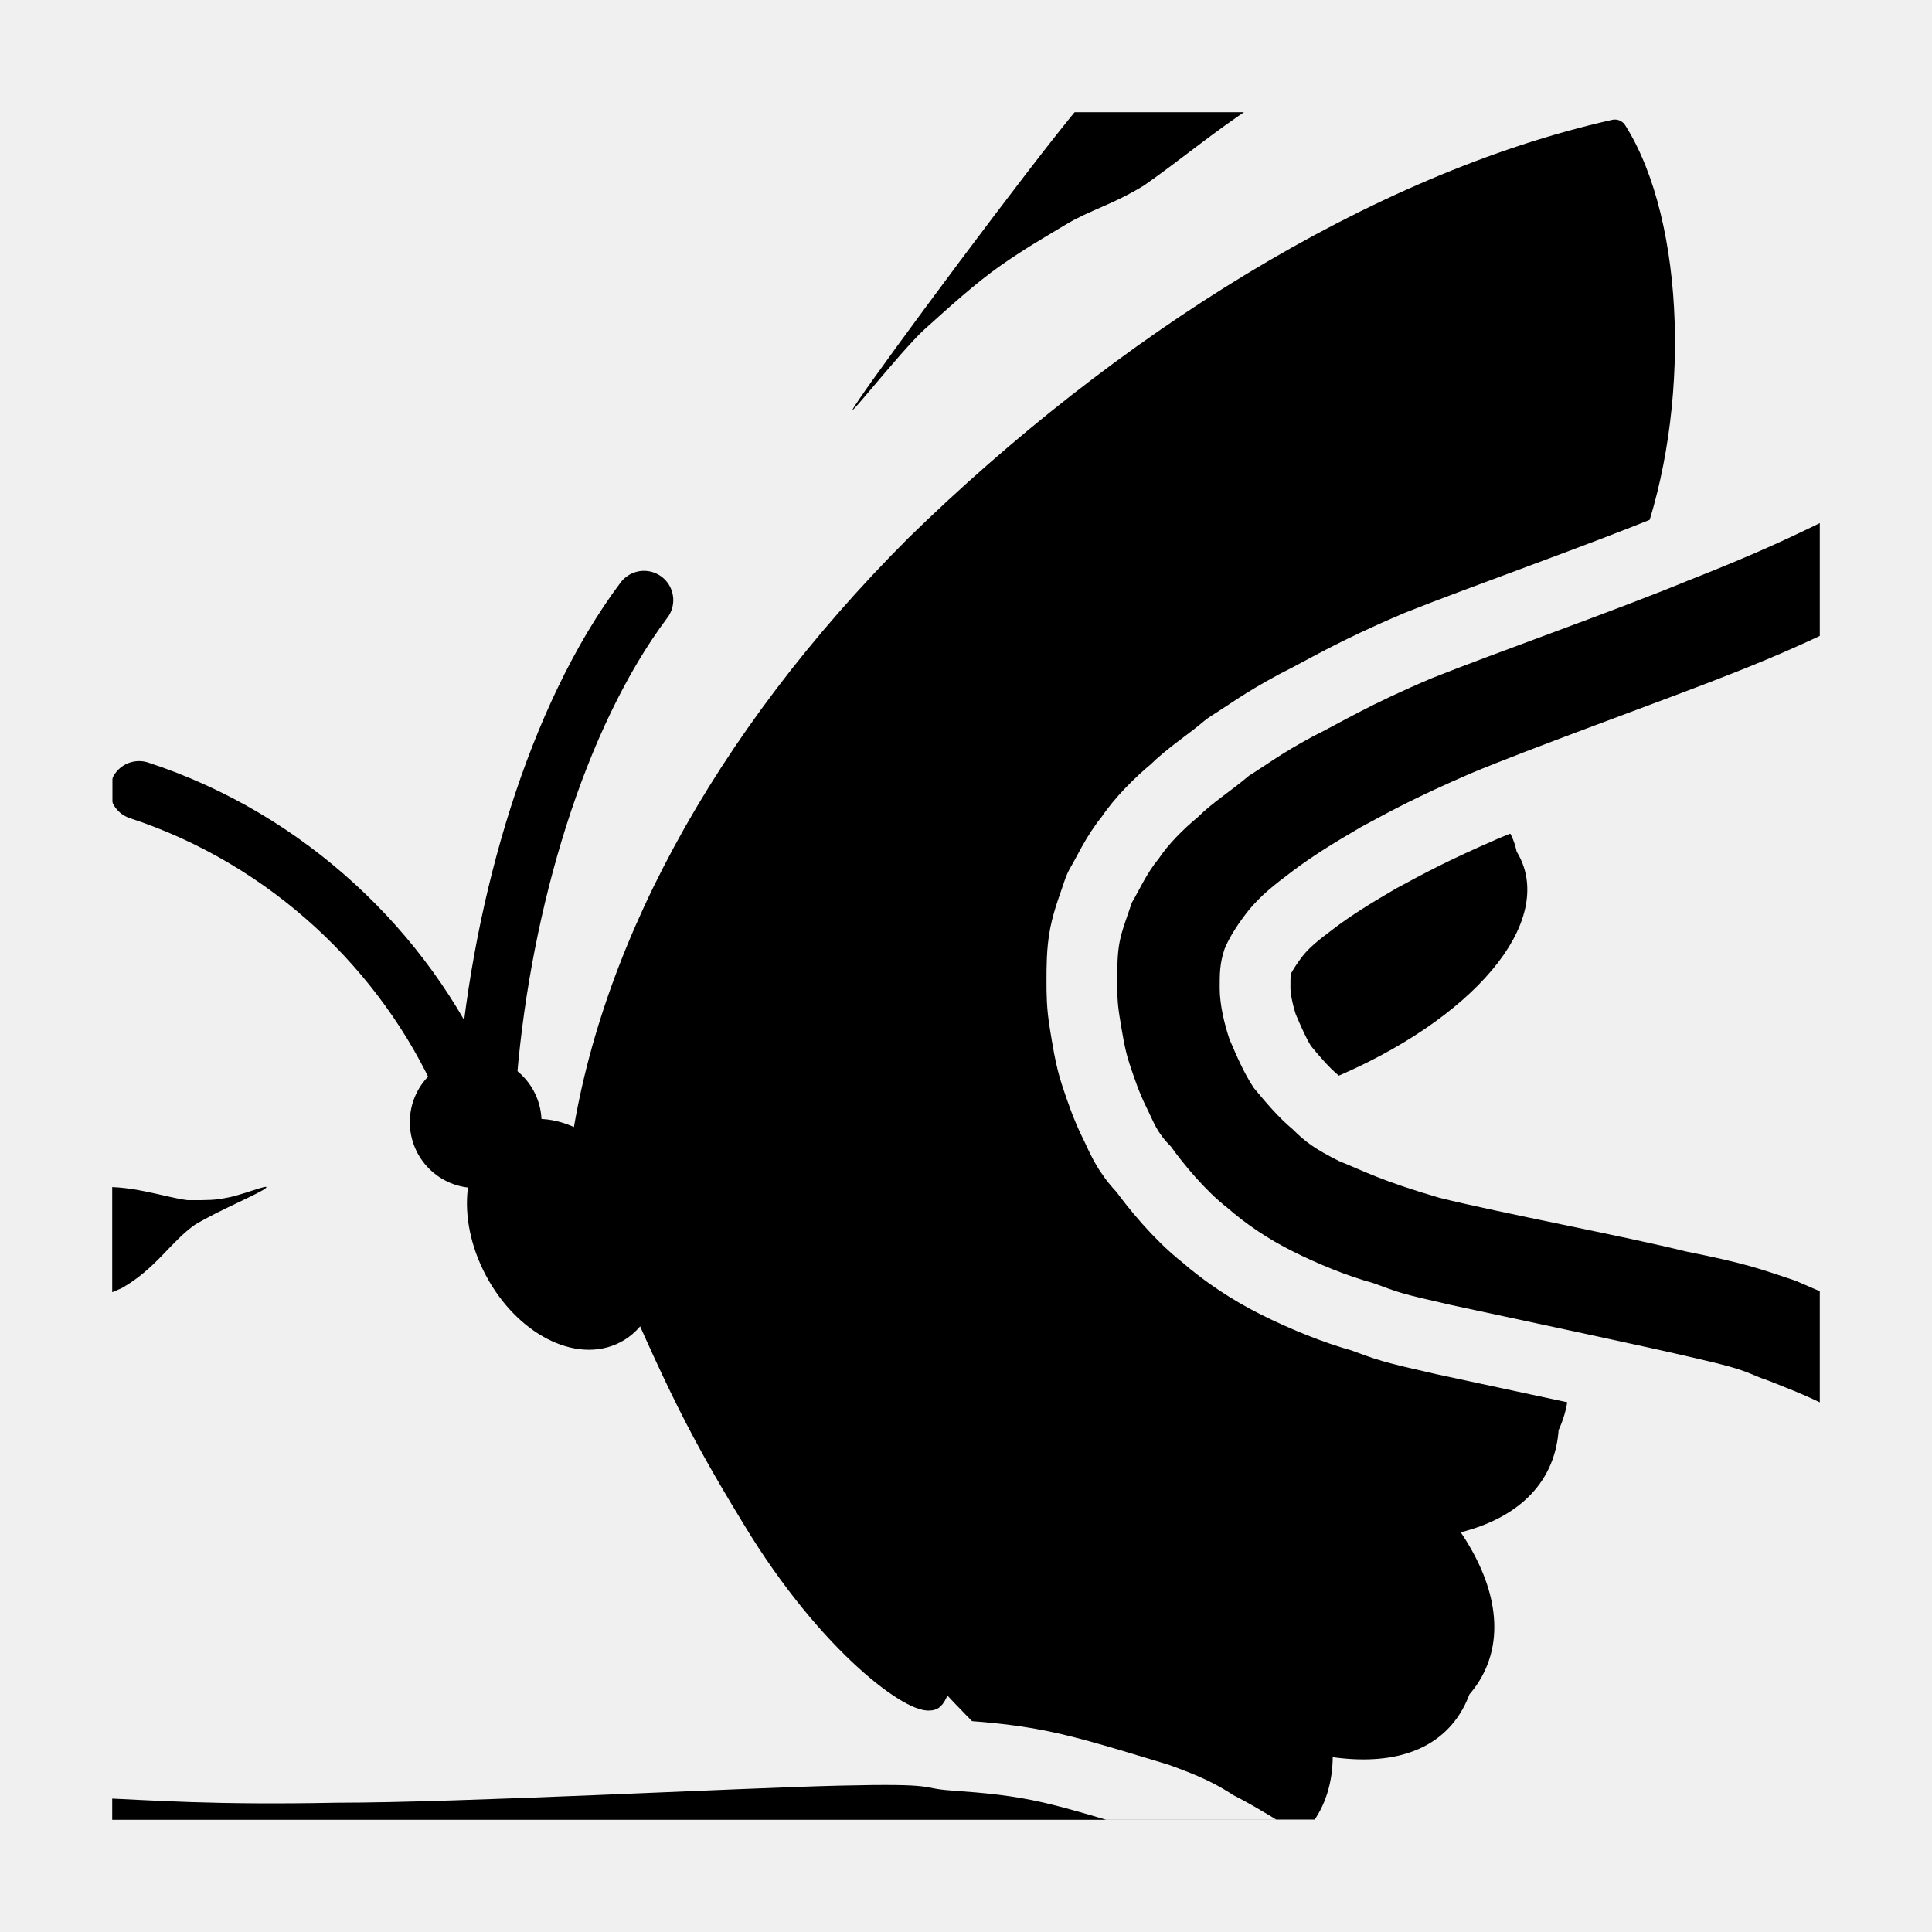
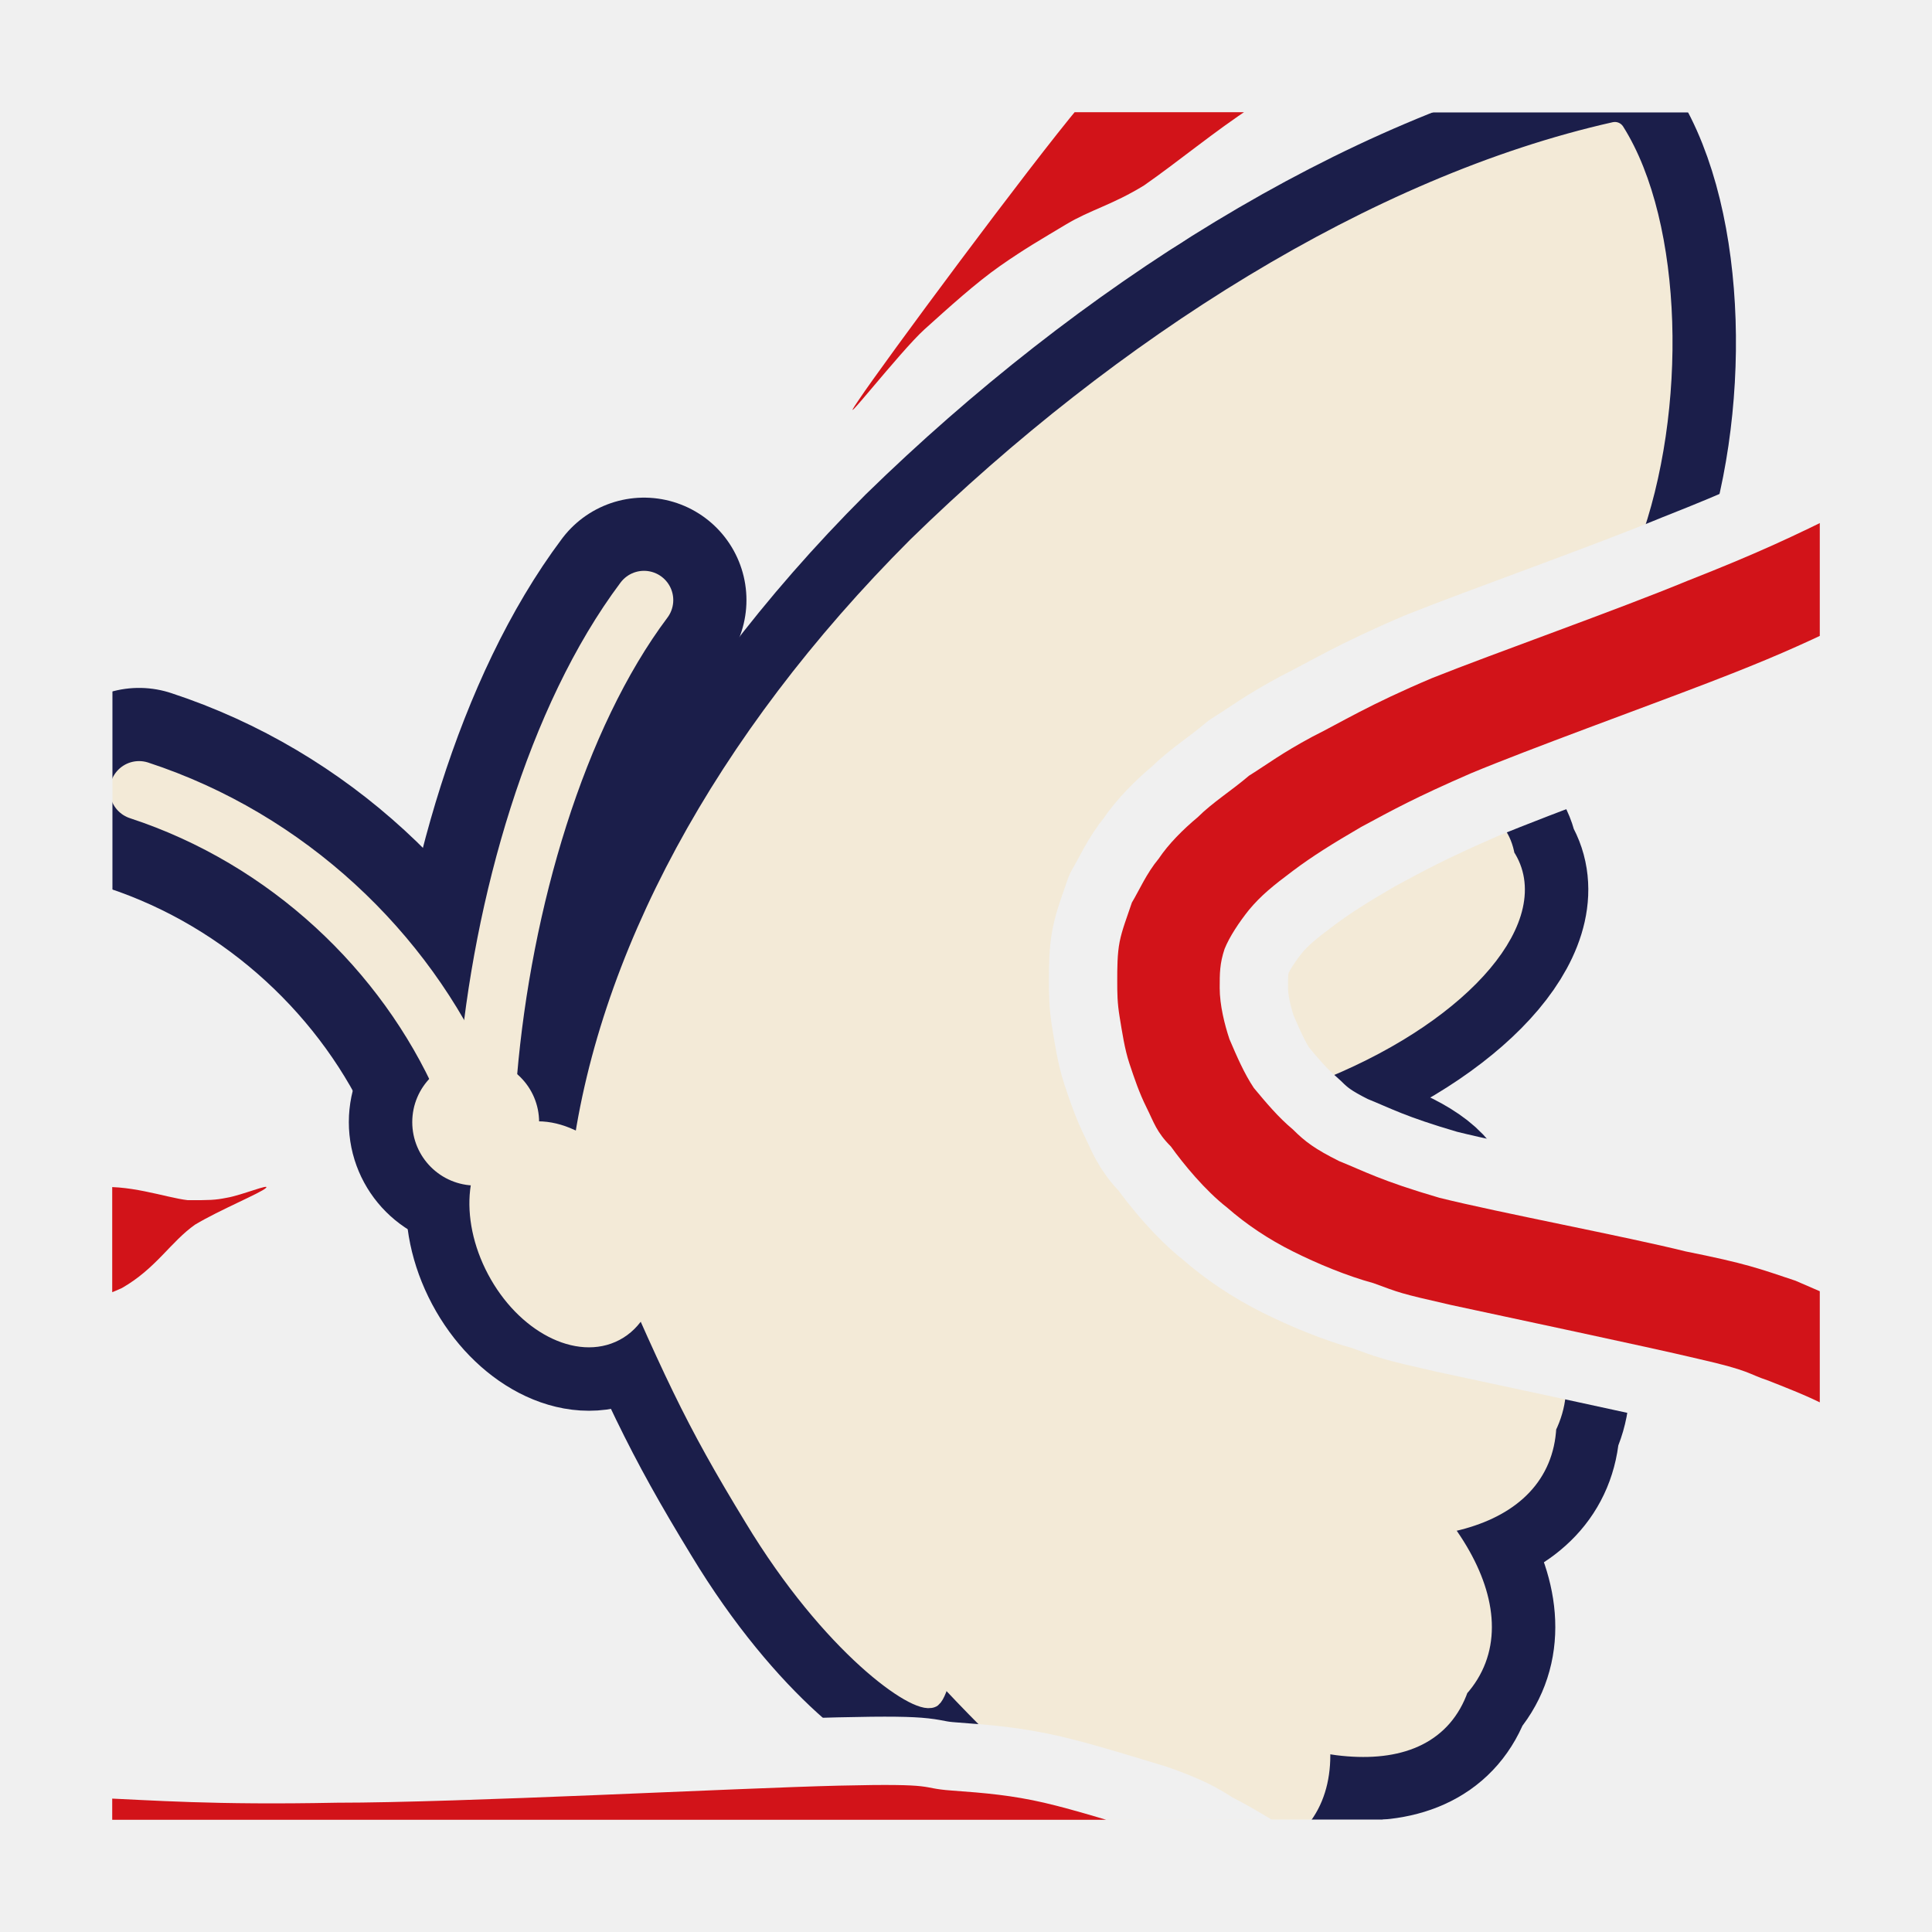
<svg xmlns="http://www.w3.org/2000/svg" viewBox="406 122 792 792" width="32" height="32">
-   <style>.f{fill:#000000;stroke:#000000}.s{stroke:#000000}.r{fill:#000000}@media (prefers-color-scheme:dark){.f{fill:#FFFFFF;stroke:#FFFFFF}.s{stroke:#FFFFFF}.r{fill:#FFFFFF}}</style>
  <defs>
    <mask id="c" maskUnits="userSpaceOnUse" x="452" y="168" width="700" height="700">
-       <rect x="452" y="168" width="700" height="700" fill="#FFFFFF" />
-       <path d="M1230 0C1222 0 1215 0 1207 1C1199 1 1190 3 1181 5C1172 6 1162 9 1152 12C1141 15 1140 15 1116 24C1092 34 1033 58 1007 68C982 80 977 83 963 90C949 98 936 105 924 113C911 121 898 129 886 138C873 146 870 140 849 165C828 190 768 271 758 286C747 302 775 266 785 257C795 248 806 238 816 231C826 224 833 220 843 214C853 208 862 206 875 198C888 189 905 175 919 166C934 156 948 147 962 139C977 130 992 123 1007 115C1022 108 1034 102 1054 94C1073 86 1104 74 1123 66C1143 59 1158 54 1171 50C1184 46 1191 45 1200 44C1209 42 1216 42 1224 42C1232 42 1240 43 1248 45C1256 47 1263 49 1271 52C1278 56 1287 61 1295 66C1302 72 1310 78 1316 84C1322 91 1328 99 1332 106C1337 113 1339 120 1341 126C1343 132 1343 136 1343 142C1344 148 1343 156 1342 162C1341 168 1340 172 1338 178C1336 184 1333 191 1330 197C1327 204 1324 210 1319 216C1315 222 1312 227 1304 236C1296 245 1282 259 1269 269C1256 280 1243 288 1225 299C1207 309 1184 321 1163 331C1141 342 1126 349 1098 360C1069 372 1018 390 993 400C967 411 956 418 944 424C931 431 926 435 918 440C911 446 903 451 897 457C891 462 885 468 881 474C876 480 873 487 870 492C868 498 866 503 865 508C864 513 864 519 864 524C864 529 864 533 865 539C866 545 867 552 869 558C871 564 873 570 876 576C879 582 880 586 886 592C891 599 900 610 909 617C917 624 926 630 936 635C946 640 958 645 969 648C980 652 979 652 1001 657C1024 662 1081 674 1102 679C1124 684 1122 685 1131 688C1141 692 1149 695 1158 700C1167 705 1178 711 1186 717C1194 724 1203 731 1209 739C1215 746 1220 754 1224 760C1227 768 1228 775 1230 781C1231 786 1230 788 1230 793C1230 798 1230 801 1227 809C1225 817 1220 831 1214 841C1209 851 1202 861 1194 870C1186 879 1175 888 1168 894C1160 900 1156 902 1149 906C1143 910 1139 914 1127 919C1114 924 1095 932 1077 937C1059 942 1046 945 1020 950C995 954 940 955 926 964C911 973 917 1001 932 1005C948 1010 996 996 1020 992C1043 988 1056 986 1072 981C1089 977 1106 972 1121 966C1135 961 1147 956 1160 949C1172 942 1185 934 1196 925C1207 917 1217 908 1225 898C1234 888 1242 877 1249 866C1256 854 1262 838 1266 828C1269 819 1269 816 1270 810C1271 804 1272 797 1272 791C1272 784 1271 777 1271 771C1270 765 1269 762 1267 756C1265 751 1262 744 1260 738C1257 733 1253 727 1250 722C1246 717 1242 713 1238 708C1233 703 1230 699 1222 692C1213 685 1199 674 1185 667C1172 660 1156 653 1142 647C1127 642 1122 640 1097 635C1073 629 1020 619 996 613C972 606 965 602 955 598C945 593 941 590 936 585C930 580 925 574 920 568C916 562 913 555 910 548C908 542 906 534 906 527C906 521 906 517 908 511C910 506 914 500 918 495C923 489 928 485 936 479C944 473 952 468 964 461C977 454 986 449 1009 439C1033 429 1080 412 1106 402C1132 392 1143 387 1162 378C1181 369 1203 358 1221 349C1238 340 1255 330 1268 322C1280 314 1286 309 1295 302C1304 295 1313 287 1321 280C1329 272 1335 265 1342 257C1348 249 1354 239 1359 232C1364 224 1366 219 1370 212C1373 205 1375 200 1378 191C1380 181 1384 166 1385 154C1386 143 1384 130 1383 121C1382 112 1380 108 1377 102C1375 96 1372 90 1369 85C1366 79 1363 75 1358 69C1354 64 1349 58 1343 52C1338 47 1332 42 1326 37C1320 33 1317 30 1308 25C1298 20 1280 11 1271 8C1261 4 1259 4 1253 3C1246 2 1237 1 1230 0Z" fill="#000000" stroke="#000000" stroke-width="58" stroke-linejoin="round" />
-       <path d="M261 735C258 744 257 751 257 760C256 768 257 776 258 784C260 792 262 800 265 808C268 815 271 822 275 829C280 836 285 842 290 848C296 854 302 860 308 864C315 869 321 873 329 876C336 880 346 884 354 886C363 889 370 891 380 893C389 895 391 896 409 898C427 899 461 902 487 903C513 904 524 904 565 903C606 902 695 897 734 896C773 896 782 897 800 899C818 900 831 903 844 906C857 910 869 916 877 920C885 923 887 925 892 929C896 932 900 936 904 940C908 944 911 948 915 953C918 957 916 968 923 968C931 967 958 957 961 949C964 940 946 925 941 918C935 910 932 908 928 904C923 900 918 896 913 892C908 889 903 886 897 883C891 879 887 877 876 873C866 870 847 864 834 861C821 858 810 857 796 856C782 855 792 853 750 854C708 855 595 861 544 861C493 862 469 860 445 859C422 858 415 856 403 854C390 852 380 850 370 847C360 844 352 841 344 837C337 833 330 828 325 824C320 820 318 817 315 812C312 808 309 803 306 798C304 794 303 791 302 786C301 782 299 776 299 771C298 766 298 763 299 758C299 754 301 748 302 744C303 740 305 737 307 733C310 729 312 725 317 720C321 715 328 709 335 704C342 698 348 694 359 688C370 682 384 675 400 668C416 662 441 657 456 650C470 642 476 631 486 624C496 618 513 611 515 609C517 607 505 612 499 613C494 614 492 614 483 614C474 613 458 607 444 609C429 611 411 619 396 625C381 630 366 637 354 643C341 650 330 656 320 663C310 670 300 678 292 685C284 693 279 699 274 707C268 716 264 726 261 735Z" fill="#000000" stroke="#000000" stroke-width="58" stroke-linejoin="round" />
+       <rect x="452" y="168" width="700" height="700" fill="#fff" />
+       <path d="M1230 0C1222 0 1215 0 1207 1C1199 1 1190 3 1181 5C1172 6 1162 9 1152 12C1141 15 1140 15 1116 24C1092 34 1033 58 1007 68C982 80 977 83 963 90C949 98 936 105 924 113C911 121 898 129 886 138C873 146 870 140 849 165C828 190 768 271 758 286C747 302 775 266 785 257C795 248 806 238 816 231C826 224 833 220 843 214C853 208 862 206 875 198C888 189 905 175 919 166C934 156 948 147 962 139C977 130 992 123 1007 115C1022 108 1034 102 1054 94C1073 86 1104 74 1123 66C1143 59 1158 54 1171 50C1184 46 1191 45 1200 44C1209 42 1216 42 1224 42C1232 42 1240 43 1248 45C1256 47 1263 49 1271 52C1278 56 1287 61 1295 66C1302 72 1310 78 1316 84C1322 91 1328 99 1332 106C1337 113 1339 120 1341 126C1343 132 1343 136 1343 142C1344 148 1343 156 1342 162C1341 168 1340 172 1338 178C1336 184 1333 191 1330 197C1327 204 1324 210 1319 216C1315 222 1312 227 1304 236C1296 245 1282 259 1269 269C1256 280 1243 288 1225 299C1207 309 1184 321 1163 331C1141 342 1126 349 1098 360C1069 372 1018 390 993 400C967 411 956 418 944 424C931 431 926 435 918 440C911 446 903 451 897 457C891 462 885 468 881 474C876 480 873 487 870 492C868 498 866 503 865 508C864 513 864 519 864 524C864 529 864 533 865 539C866 545 867 552 869 558C871 564 873 570 876 576C879 582 880 586 886 592C891 599 900 610 909 617C917 624 926 630 936 635C946 640 958 645 969 648C980 652 979 652 1001 657C1024 662 1081 674 1102 679C1124 684 1122 685 1131 688C1141 692 1149 695 1158 700C1167 705 1178 711 1186 717C1194 724 1203 731 1209 739C1215 746 1220 754 1224 760C1227 768 1228 775 1230 781C1231 786 1230 788 1230 793C1230 798 1230 801 1227 809C1225 817 1220 831 1214 841C1209 851 1202 861 1194 870C1186 879 1175 888 1168 894C1160 900 1156 902 1149 906C1143 910 1139 914 1127 919C1114 924 1095 932 1077 937C1059 942 1046 945 1020 950C995 954 940 955 926 964C911 973 917 1001 932 1005C948 1010 996 996 1020 992C1043 988 1056 986 1072 981C1089 977 1106 972 1121 966C1135 961 1147 956 1160 949C1172 942 1185 934 1196 925C1207 917 1217 908 1225 898C1234 888 1242 877 1249 866C1256 854 1262 838 1266 828C1269 819 1269 816 1270 810C1271 804 1272 797 1272 791C1272 784 1271 777 1271 771C1270 765 1269 762 1267 756C1265 751 1262 744 1260 738C1257 733 1253 727 1250 722C1246 717 1242 713 1238 708C1233 703 1230 699 1222 692C1213 685 1199 674 1185 667C1172 660 1156 653 1142 647C1127 642 1122 640 1097 635C1073 629 1020 619 996 613C972 606 965 602 955 598C945 593 941 590 936 585C930 580 925 574 920 568C916 562 913 555 910 548C908 542 906 534 906 527C906 521 906 517 908 511C910 506 914 500 918 495C923 489 928 485 936 479C944 473 952 468 964 461C977 454 986 449 1009 439C1033 429 1080 412 1106 402C1132 392 1143 387 1162 378C1181 369 1203 358 1221 349C1238 340 1255 330 1268 322C1280 314 1286 309 1295 302C1304 295 1313 287 1321 280C1329 272 1335 265 1342 257C1348 249 1354 239 1359 232C1364 224 1366 219 1370 212C1373 205 1375 200 1378 191C1380 181 1384 166 1385 154C1386 143 1384 130 1383 121C1382 112 1380 108 1377 102C1375 96 1372 90 1369 85C1366 79 1363 75 1358 69C1354 64 1349 58 1343 52C1338 47 1332 42 1326 37C1320 33 1317 30 1308 25C1298 20 1280 11 1271 8C1261 4 1259 4 1253 3C1246 2 1237 1 1230 0Z" fill="#000" stroke="#000" stroke-width="56" stroke-linejoin="round" />
+       <path d="M261 735C258 744 257 751 257 760C256 768 257 776 258 784C260 792 262 800 265 808C268 815 271 822 275 829C280 836 285 842 290 848C296 854 302 860 308 864C315 869 321 873 329 876C336 880 346 884 354 886C363 889 370 891 380 893C389 895 391 896 409 898C427 899 461 902 487 903C513 904 524 904 565 903C606 902 695 897 734 896C773 896 782 897 800 899C818 900 831 903 844 906C857 910 869 916 877 920C885 923 887 925 892 929C896 932 900 936 904 940C908 944 911 948 915 953C918 957 916 968 923 968C931 967 958 957 961 949C964 940 946 925 941 918C935 910 932 908 928 904C923 900 918 896 913 892C908 889 903 886 897 883C891 879 887 877 876 873C866 870 847 864 834 861C821 858 810 857 796 856C782 855 792 853 750 854C708 855 595 861 544 861C493 862 469 860 445 859C422 858 415 856 403 854C390 852 380 850 370 847C360 844 352 841 344 837C337 833 330 828 325 824C320 820 318 817 315 812C312 808 309 803 306 798C304 794 303 791 302 786C301 782 299 776 299 771C298 766 298 763 299 758C299 754 301 748 302 744C303 740 305 737 307 733C310 729 312 725 317 720C321 715 328 709 335 704C342 698 348 694 359 688C370 682 384 675 400 668C416 662 441 657 456 650C470 642 476 631 486 624C496 618 513 611 515 609C517 607 505 612 499 613C494 614 492 614 483 614C474 613 458 607 444 609C429 611 411 619 396 625C381 630 366 637 354 643C341 650 330 656 320 663C310 670 300 678 292 685C284 693 279 699 274 707C268 716 264 726 261 735Z" fill="#000" stroke="#000" stroke-width="56" stroke-linejoin="round" />
    </mask>
    <clipPath id="k">
      <rect x="452" y="168" width="700" height="700" />
    </clipPath>
  </defs>
  <g clip-path="url(#k)">
    <g mask="url(#c)">
-       <path d="M596 566C572 512 524 466 463 446" class="s" fill="none" stroke-width="24" stroke-linecap="round" />
-       <path d="M606 562C612 492 634 416 670 368" class="s" fill="none" stroke-width="24" stroke-linecap="round" />
-       <g class="f" stroke-width="10" stroke-linejoin="round">
+       <g fill="none" stroke="#1B1E4A" stroke-linecap="round" stroke-width="84">
+         <path d="M596 566C572 512 524 466 463 446" />
+         <path d="M606 562C612 492 634 416 670 368" />
+       </g>
+       <g fill="#1B1E4A" stroke="#1B1E4A" stroke-width="60" stroke-linejoin="round">
+         <path d="M667 610C727 658 748 668 773 709C805 762 793 814 788 818C782 821 747 797 715 744C690 703 682 685 653 618Z" />
+         <path d="M666 608C773 660 842 696 896 749C947 797 962 853 932 874C912 904 866 881 816 832C762 779 717 717 654 620Z" />
+         <path d="M664 607C786 635 873 660 942 701C1001 736 1030 785 1004 814C991 851 938 843 878 808C810 767 743 708 656 621Z" />
+         <path d="M662 606C784 600 881 603 957 621C1018 637 1057 672 1040 707C1038 746 988 757 927 742C851 723 764 682 658 622Z" />
+         <path d="M660 606C761 588 828 582 896 583C958 584 1000 603 996 618C1000 633 957 652 895 651C828 650 760 642 660 622Z" />
+         <path d="M657 607C758 545 842 503 915 474C973 451 1018 444 1023 473C1039 497 1007 536 949 560C876 588 783 607 663 621Z" />
+         <path d="M644 600C654 516 702 426 782 346C866 264 970 198 1068 176C1092 214 1094 290 1074 344C1056 390 1030 414 1004 424C930 456 790 524 666 618Z" />
+         <ellipse cx="637" cy="628" rx="31" ry="45" transform="rotate(-28 637 628)" />
+         <circle cx="601" cy="582" r="22" />
+       </g>
+       <g fill="none" stroke="#F3EAD7" stroke-linecap="round" stroke-width="24">
+         <path d="M596 566C572 512 524 466 463 446" />
+         <path d="M606 562C612 492 634 416 670 368" />
+       </g>
+       <g fill="#F3EAD7" stroke="#F3EAD7" stroke-width="8" stroke-linejoin="round">
        <path d="M667 610C727 658 748 668 773 709C805 762 793 814 788 818C782 821 747 797 715 744C690 703 682 685 653 618Z" />
        <path d="M666 608C773 660 842 696 896 749C947 797 962 853 932 874C912 904 866 881 816 832C762 779 717 717 654 620Z" />
        <path d="M664 607C786 635 873 660 942 701C1001 736 1030 785 1004 814C991 851 938 843 878 808C810 767 743 708 656 621Z" />
        <path d="M662 606C784 600 881 603 957 621C1018 637 1057 672 1040 707C1038 746 988 757 927 742C851 723 764 682 658 622Z" />
        <path d="M660 606C761 588 828 582 896 583C958 584 1000 603 996 618C1000 633 957 652 895 651C828 650 760 642 660 622Z" />
        <path d="M657 607C758 545 842 503 915 474C973 451 1018 444 1023 473C1039 497 1007 536 949 560C876 588 783 607 663 621Z" />
        <path d="M644 600C654 516 702 426 782 346C866 264 970 198 1068 176C1092 214 1094 290 1074 344C1056 390 1030 414 1004 424C930 456 790 524 666 618Z" />
        <ellipse cx="637" cy="628" rx="31" ry="45" transform="rotate(-28 637 628)" />
        <circle cx="601" cy="582" r="22" />
      </g>
    </g>
-     <g class="r">
+     <g fill="#D21319">
      <path d="M1230 0C1222 0 1215 0 1207 1C1199 1 1190 3 1181 5C1172 6 1162 9 1152 12C1141 15 1140 15 1116 24C1092 34 1033 58 1007 68C982 80 977 83 963 90C949 98 936 105 924 113C911 121 898 129 886 138C873 146 870 140 849 165C828 190 768 271 758 286C747 302 775 266 785 257C795 248 806 238 816 231C826 224 833 220 843 214C853 208 862 206 875 198C888 189 905 175 919 166C934 156 948 147 962 139C977 130 992 123 1007 115C1022 108 1034 102 1054 94C1073 86 1104 74 1123 66C1143 59 1158 54 1171 50C1184 46 1191 45 1200 44C1209 42 1216 42 1224 42C1232 42 1240 43 1248 45C1256 47 1263 49 1271 52C1278 56 1287 61 1295 66C1302 72 1310 78 1316 84C1322 91 1328 99 1332 106C1337 113 1339 120 1341 126C1343 132 1343 136 1343 142C1344 148 1343 156 1342 162C1341 168 1340 172 1338 178C1336 184 1333 191 1330 197C1327 204 1324 210 1319 216C1315 222 1312 227 1304 236C1296 245 1282 259 1269 269C1256 280 1243 288 1225 299C1207 309 1184 321 1163 331C1141 342 1126 349 1098 360C1069 372 1018 390 993 400C967 411 956 418 944 424C931 431 926 435 918 440C911 446 903 451 897 457C891 462 885 468 881 474C876 480 873 487 870 492C868 498 866 503 865 508C864 513 864 519 864 524C864 529 864 533 865 539C866 545 867 552 869 558C871 564 873 570 876 576C879 582 880 586 886 592C891 599 900 610 909 617C917 624 926 630 936 635C946 640 958 645 969 648C980 652 979 652 1001 657C1024 662 1081 674 1102 679C1124 684 1122 685 1131 688C1141 692 1149 695 1158 700C1167 705 1178 711 1186 717C1194 724 1203 731 1209 739C1215 746 1220 754 1224 760C1227 768 1228 775 1230 781C1231 786 1230 788 1230 793C1230 798 1230 801 1227 809C1225 817 1220 831 1214 841C1209 851 1202 861 1194 870C1186 879 1175 888 1168 894C1160 900 1156 902 1149 906C1143 910 1139 914 1127 919C1114 924 1095 932 1077 937C1059 942 1046 945 1020 950C995 954 940 955 926 964C911 973 917 1001 932 1005C948 1010 996 996 1020 992C1043 988 1056 986 1072 981C1089 977 1106 972 1121 966C1135 961 1147 956 1160 949C1172 942 1185 934 1196 925C1207 917 1217 908 1225 898C1234 888 1242 877 1249 866C1256 854 1262 838 1266 828C1269 819 1269 816 1270 810C1271 804 1272 797 1272 791C1272 784 1271 777 1271 771C1270 765 1269 762 1267 756C1265 751 1262 744 1260 738C1257 733 1253 727 1250 722C1246 717 1242 713 1238 708C1233 703 1230 699 1222 692C1213 685 1199 674 1185 667C1172 660 1156 653 1142 647C1127 642 1122 640 1097 635C1073 629 1020 619 996 613C972 606 965 602 955 598C945 593 941 590 936 585C930 580 925 574 920 568C916 562 913 555 910 548C908 542 906 534 906 527C906 521 906 517 908 511C910 506 914 500 918 495C923 489 928 485 936 479C944 473 952 468 964 461C977 454 986 449 1009 439C1033 429 1080 412 1106 402C1132 392 1143 387 1162 378C1181 369 1203 358 1221 349C1238 340 1255 330 1268 322C1280 314 1286 309 1295 302C1304 295 1313 287 1321 280C1329 272 1335 265 1342 257C1348 249 1354 239 1359 232C1364 224 1366 219 1370 212C1373 205 1375 200 1378 191C1380 181 1384 166 1385 154C1386 143 1384 130 1383 121C1382 112 1380 108 1377 102C1375 96 1372 90 1369 85C1366 79 1363 75 1358 69C1354 64 1349 58 1343 52C1338 47 1332 42 1326 37C1320 33 1317 30 1308 25C1298 20 1280 11 1271 8C1261 4 1259 4 1253 3C1246 2 1237 1 1230 0Z" />
      <path d="M261 735C258 744 257 751 257 760C256 768 257 776 258 784C260 792 262 800 265 808C268 815 271 822 275 829C280 836 285 842 290 848C296 854 302 860 308 864C315 869 321 873 329 876C336 880 346 884 354 886C363 889 370 891 380 893C389 895 391 896 409 898C427 899 461 902 487 903C513 904 524 904 565 903C606 902 695 897 734 896C773 896 782 897 800 899C818 900 831 903 844 906C857 910 869 916 877 920C885 923 887 925 892 929C896 932 900 936 904 940C908 944 911 948 915 953C918 957 916 968 923 968C931 967 958 957 961 949C964 940 946 925 941 918C935 910 932 908 928 904C923 900 918 896 913 892C908 889 903 886 897 883C891 879 887 877 876 873C866 870 847 864 834 861C821 858 810 857 796 856C782 855 792 853 750 854C708 855 595 861 544 861C493 862 469 860 445 859C422 858 415 856 403 854C390 852 380 850 370 847C360 844 352 841 344 837C337 833 330 828 325 824C320 820 318 817 315 812C312 808 309 803 306 798C304 794 303 791 302 786C301 782 299 776 299 771C298 766 298 763 299 758C299 754 301 748 302 744C303 740 305 737 307 733C310 729 312 725 317 720C321 715 328 709 335 704C342 698 348 694 359 688C370 682 384 675 400 668C416 662 441 657 456 650C470 642 476 631 486 624C496 618 513 611 515 609C517 607 505 612 499 613C494 614 492 614 483 614C474 613 458 607 444 609C429 611 411 619 396 625C381 630 366 637 354 643C341 650 330 656 320 663C310 670 300 678 292 685C284 693 279 699 274 707C268 716 264 726 261 735Z" />
    </g>
  </g>
</svg>
